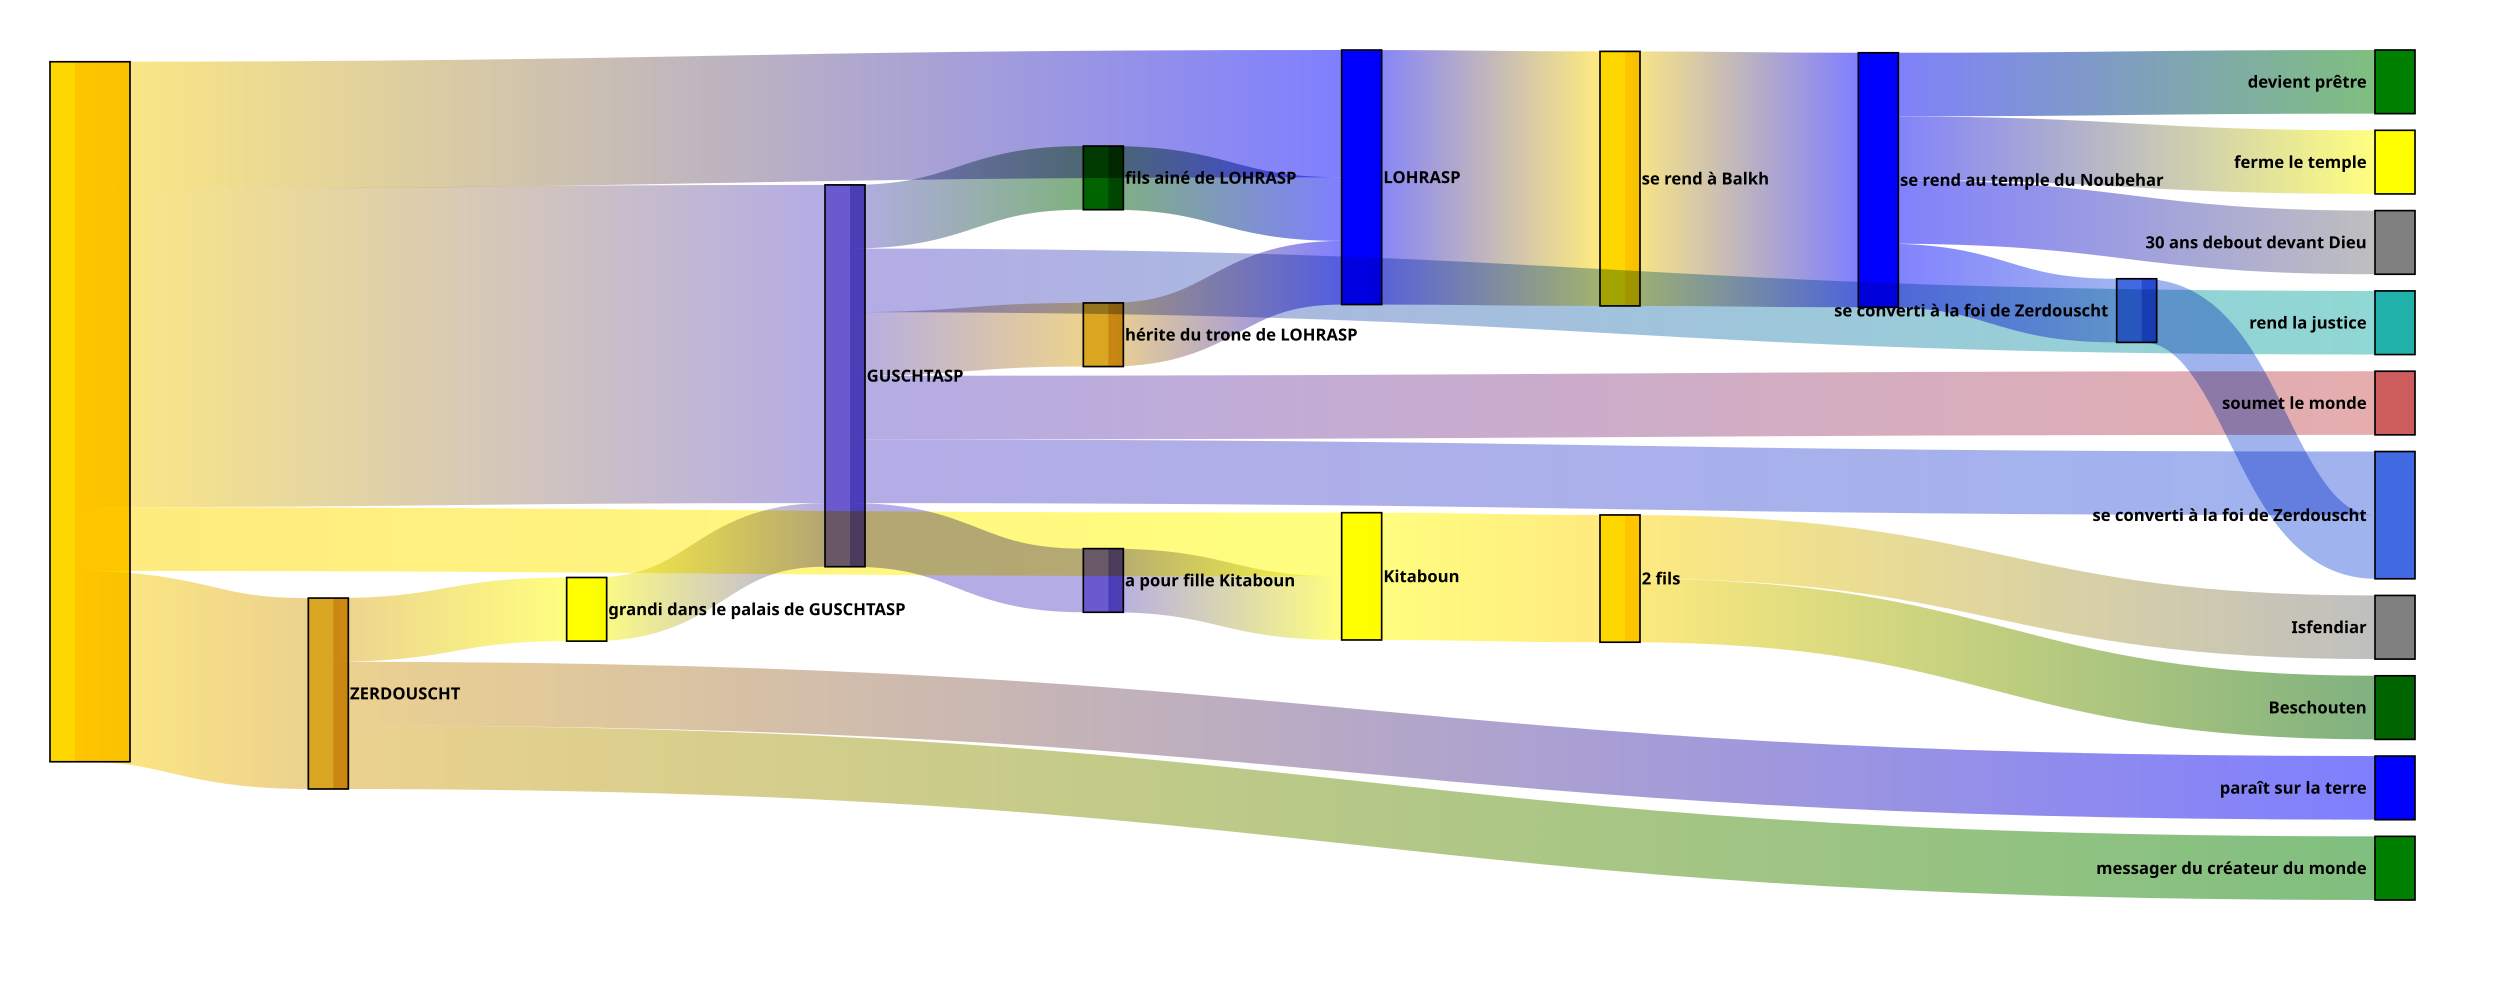
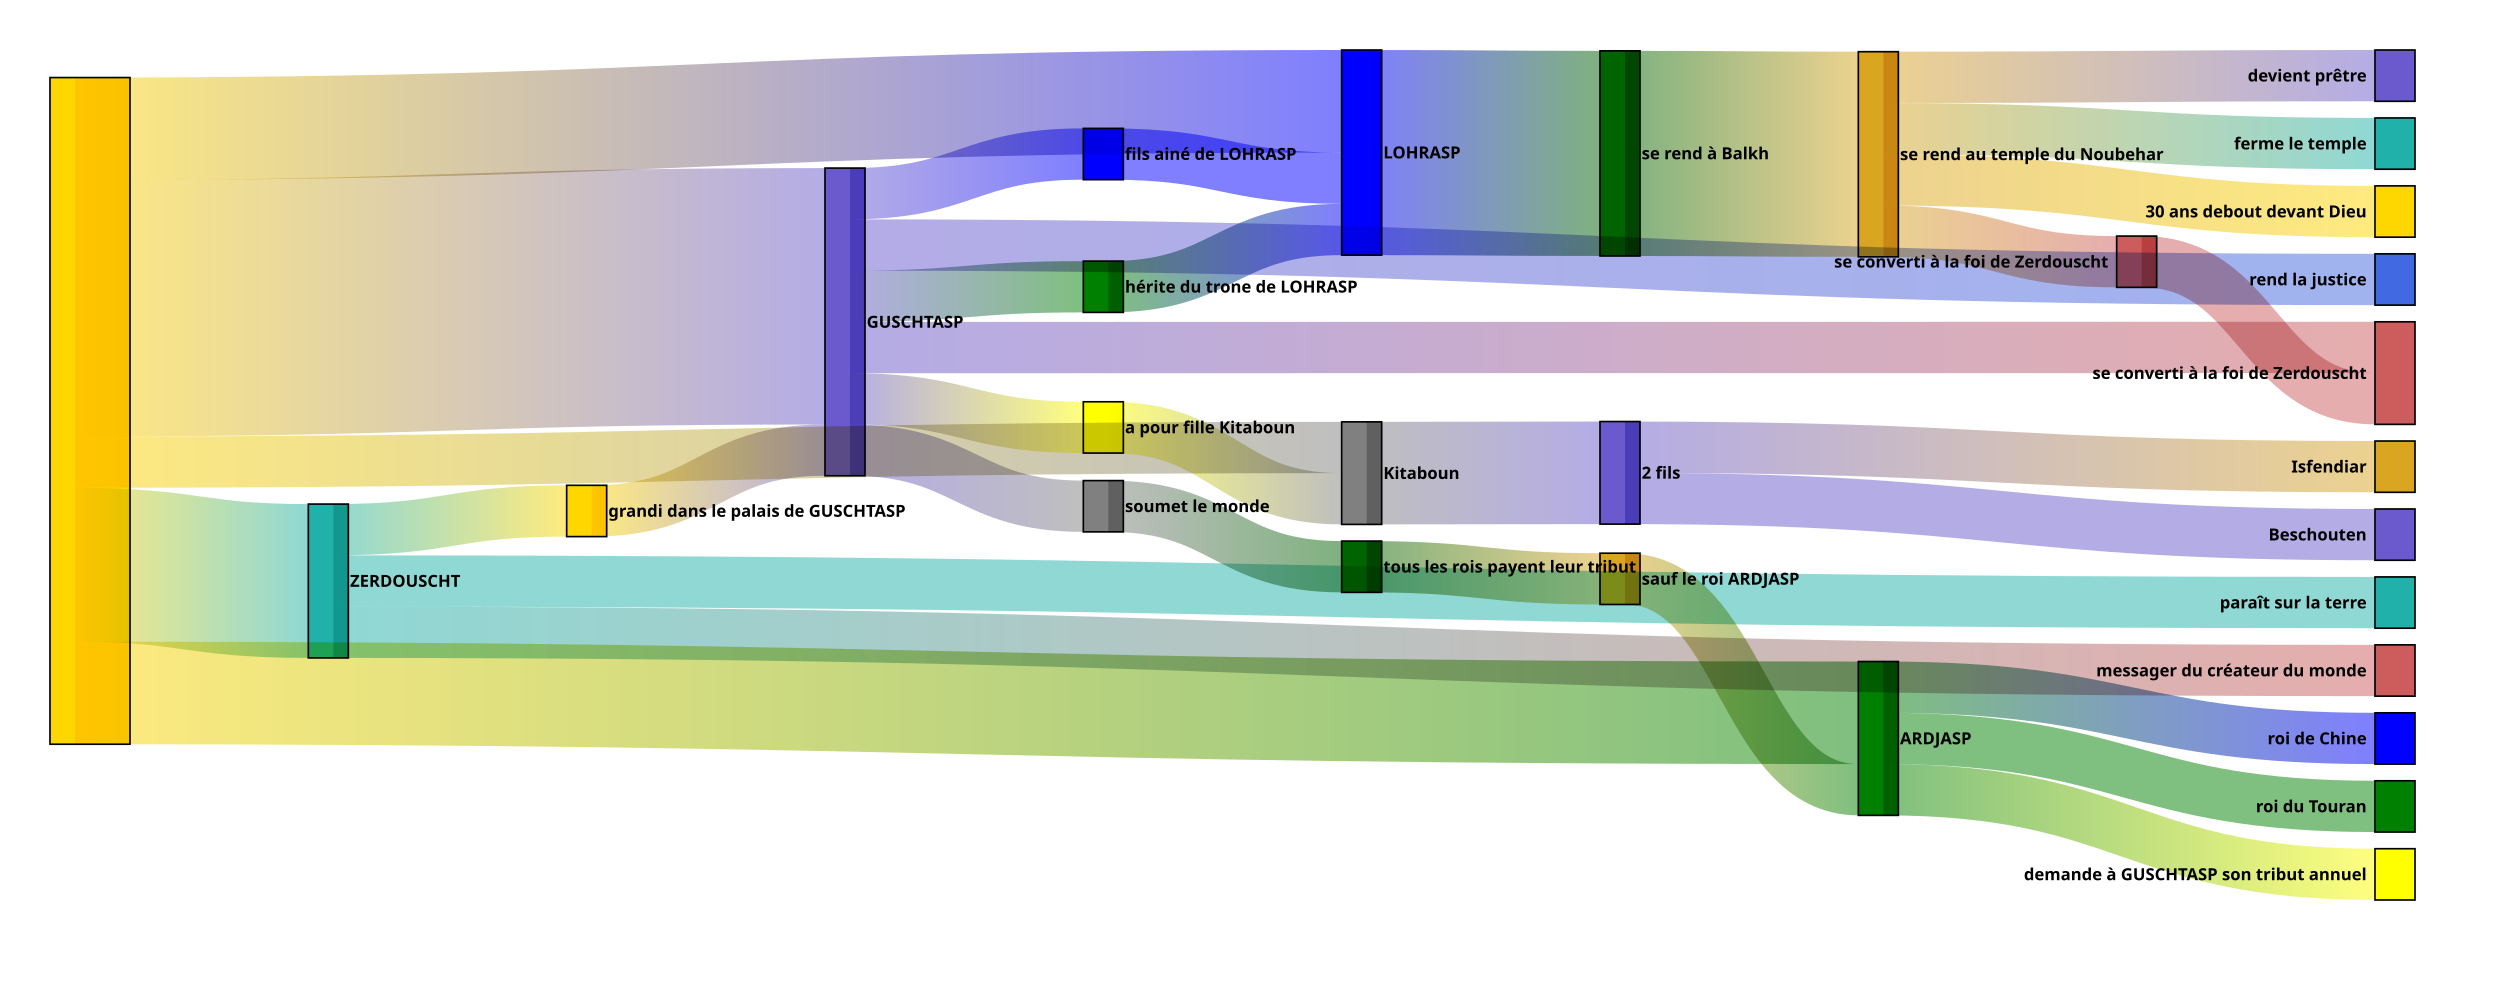
<svg xmlns="http://www.w3.org/2000/svg" width="1500" height="600">
  <g stroke="#000">
-     <rect x="30" y="37.05" height="420" width="48" fill="gold" />
-     <rect x="805" y="30" height="152.727" width="24" fill="blue" />
-     <rect x="960" y="30.827" height="152.727" width="24" fill="gold" />
-     <rect x="1115" y="31.655" height="152.727" width="24" fill="blue" />
-     <rect x="1425" y="30" height="38.182" width="24" fill="green" />
-     <rect x="1425" y="78.182" height="38.182" width="24" fill="yellow" />
-     <rect x="1270" y="167.256" height="38.182" width="24" fill="royalblue" />
-     <rect x="1425" y="126.364" height="38.182" width="24" fill="grey" />
-     <rect x="495" y="110.938" height="229.091" width="24" fill="slateblue" />
-     <rect x="650" y="87.634" height="38.182" width="24" fill="darkgreen" />
-     <rect x="650" y="181.748" height="38.182" width="24" fill="goldenrod" />
-     <rect x="650" y="329.182" height="38.182" width="24" fill="slateblue" />
-     <rect x="1425" y="174.545" height="38.182" width="24" fill="lightseagreen" />
-     <rect x="1425" y="222.727" height="38.182" width="24" fill="indianred" />
-     <rect x="1425" y="270.909" height="76.364" width="24" fill="royalblue" />
-     <rect x="805" y="307.616" height="76.364" width="24" fill="yellow" />
-     <rect x="960" y="308.968" height="76.364" width="24" fill="gold" />
-     <rect x="1425" y="357.273" height="38.182" width="24" fill="grey" />
-     <rect x="1425" y="405.455" height="38.182" width="24" fill="darkgreen" />
-     <rect x="185" y="358.846" height="114.545" width="24" fill="goldenrod" />
-     <rect x="1425" y="453.636" height="38.182" width="24" fill="blue" />
-     <rect x="1425" y="501.818" height="38.182" width="24" fill="green" />
-     <rect x="340" y="346.495" height="38.182" width="24" fill="yellow" />
+     <rect x="30" y="46.537" height="400" width="48" fill="gold" />
+     <rect x="805" y="30" height="123.077" width="24" fill="blue" />
+     <rect x="960" y="30.511" height="123.077" width="24" fill="darkgreen" />
+     <rect x="1115" y="31.023" height="123.077" width="24" fill="goldenrod" />
+     <rect x="1425" y="30" height="30.769" width="24" fill="slateblue" />
+     <rect x="1425" y="70.769" height="30.769" width="24" fill="lightseagreen" />
+     <rect x="1270" y="141.648" height="30.769" width="24" fill="indianred" />
+     <rect x="1425" y="111.538" height="30.769" width="24" fill="gold" />
+     <rect x="495" y="100.845" height="184.615" width="24" fill="slateblue" />
+     <rect x="650" y="77.034" height="30.769" width="24" fill="blue" />
+     <rect x="650" y="156.668" height="30.769" width="24" fill="green" />
+     <rect x="650" y="241.063" height="30.769" width="24" fill="yellow" />
+     <rect x="1425" y="152.308" height="30.769" width="24" fill="royalblue" />
+     <rect x="650" y="288.358" height="30.769" width="24" fill="grey" />
+     <rect x="805" y="324.65" height="30.769" width="24" fill="darkgreen" />
+     <rect x="960" y="331.92" height="30.769" width="24" fill="goldenrod" />
+     <rect x="1425" y="193.077" height="61.538" width="24" fill="indianred" />
+     <rect x="805" y="253.112" height="61.538" width="24" fill="grey" />
+     <rect x="960" y="252.922" height="61.538" width="24" fill="slateblue" />
+     <rect x="1425" y="264.615" height="30.769" width="24" fill="goldenrod" />
+     <rect x="1425" y="305.385" height="30.769" width="24" fill="slateblue" />
+     <rect x="185" y="302.445" height="92.308" width="24" fill="lightseagreen" />
+     <rect x="1425" y="346.154" height="30.769" width="24" fill="lightseagreen" />
+     <rect x="1425" y="386.923" height="30.769" width="24" fill="indianred" />
+     <rect x="340" y="291.195" height="30.769" width="24" fill="gold" />
+     <rect x="1115" y="396.911" height="92.308" width="24" fill="green" />
+     <rect x="1425" y="427.692" height="30.769" width="24" fill="blue" />
+     <rect x="1425" y="468.462" height="30.769" width="24" fill="green" />
+     <rect x="1425" y="509.231" height="30.769" width="24" fill="yellow" />
  </g>
  <g fill="none" stroke-opacity="0.5">
    <g style="mix-blend-mode: multiply;">
      <linearGradient id="LOHRASP" gradientUnits="userSpaceOnUse" x1="45" x2="805">
        <stop offset="0%" stop-color="gold" />
        <stop offset="100%" stop-color="blue" />
      </linearGradient>
-       <path d="M45,75.232C425,75.232,425,68.182,805,68.182" stroke="url(#LOHRASP)" stroke-width="76.364" />
+       <path d="M45,77.306C425,77.306,425,60.769,805,60.769" stroke="url(#LOHRASP)" stroke-width="61.538" />
    </g>
    <g style="mix-blend-mode: multiply;">
      <linearGradient id="LOHRASPserendàBalkh" gradientUnits="userSpaceOnUse" x1="820" x2="960">
        <stop offset="0%" stop-color="blue" />
+         <stop offset="100%" stop-color="darkgreen" />
+       </linearGradient>
+       <path d="M820,91.538C890,91.538,890,92.049,960,92.049" stroke="url(#LOHRASPserendàBalkh)" stroke-width="123.077" />
+     </g>
+     <g style="mix-blend-mode: multiply;">
+       <linearGradient id="serendàBalkhserendautempleduNoubehar" gradientUnits="userSpaceOnUse" x1="975" x2="1115">
+         <stop offset="0%" stop-color="darkgreen" />
+         <stop offset="100%" stop-color="goldenrod" />
+       </linearGradient>
+       <path d="M975,92.049C1045,92.049,1045,92.561,1115,92.561" stroke="url(#serendàBalkhserendautempleduNoubehar)" stroke-width="123.077" />
+     </g>
+     <g style="mix-blend-mode: multiply;">
+       <linearGradient id="serendautempleduNoubehardevientprêtre" gradientUnits="userSpaceOnUse" x1="1130" x2="1425">
+         <stop offset="0%" stop-color="goldenrod" />
+         <stop offset="100%" stop-color="slateblue" />
+       </linearGradient>
+       <path d="M1130,46.407C1277.5,46.407,1277.5,45.385,1425,45.385" stroke="url(#serendautempleduNoubehardevientprêtre)" stroke-width="30.769" />
+     </g>
+     <g style="mix-blend-mode: multiply;">
+       <linearGradient id="serendautempleduNoubeharfermeletemple" gradientUnits="userSpaceOnUse" x1="1130" x2="1425">
+         <stop offset="0%" stop-color="goldenrod" />
+         <stop offset="100%" stop-color="lightseagreen" />
+       </linearGradient>
+       <path d="M1130,77.176C1277.5,77.176,1277.5,86.154,1425,86.154" stroke="url(#serendautempleduNoubeharfermeletemple)" stroke-width="30.769" />
+     </g>
+     <g style="mix-blend-mode: multiply;">
+       <linearGradient id="serendautempleduNoubeharseconvertiàlafoideZerdouscht" gradientUnits="userSpaceOnUse" x1="1130" x2="1270">
+         <stop offset="0%" stop-color="goldenrod" />
+         <stop offset="100%" stop-color="indianred" />
+       </linearGradient>
+       <path d="M1130,138.715C1200,138.715,1200,157.033,1270,157.033" stroke="url(#serendautempleduNoubeharseconvertiàlafoideZerdouscht)" stroke-width="30.769" />
+     </g>
+     <g style="mix-blend-mode: multiply;">
+       <linearGradient id="serendautempleduNoubehar30ansdeboutdevantDieu" gradientUnits="userSpaceOnUse" x1="1130" x2="1425">
+         <stop offset="0%" stop-color="goldenrod" />
        <stop offset="100%" stop-color="gold" />
      </linearGradient>
-       <path d="M820,106.364C890,106.364,890,107.19,960,107.19" stroke="url(#LOHRASPserendàBalkh)" stroke-width="152.727" />
-     </g>
-     <g style="mix-blend-mode: multiply;">
-       <linearGradient id="serendàBalkhserendautempleduNoubehar" gradientUnits="userSpaceOnUse" x1="975" x2="1115">
-         <stop offset="0%" stop-color="gold" />
-         <stop offset="100%" stop-color="blue" />
-       </linearGradient>
-       <path d="M975,107.19C1045,107.19,1045,108.019,1115,108.019" stroke="url(#serendàBalkhserendautempleduNoubehar)" stroke-width="152.727" />
-     </g>
-     <g style="mix-blend-mode: multiply;">
-       <linearGradient id="serendautempleduNoubehardevientprêtre" gradientUnits="userSpaceOnUse" x1="1130" x2="1425">
+       <path d="M1130,107.946C1277.5,107.946,1277.5,126.923,1425,126.923" stroke="url(#serendautempleduNoubehar30ansdeboutdevantDieu)" stroke-width="30.769" />
+     </g>
+     <g style="mix-blend-mode: multiply;">
+       <linearGradient id="GUSCHTASP" gradientUnits="userSpaceOnUse" x1="45" x2="495">
+         <stop offset="0%" stop-color="gold" />
+         <stop offset="100%" stop-color="slateblue" />
+       </linearGradient>
+       <path d="M45,184.999C270,184.999,270,177.768,495,177.768" stroke="url(#GUSCHTASP)" stroke-width="153.846" />
+     </g>
+     <g style="mix-blend-mode: multiply;">
+       <linearGradient id="GUSCHTASPfilsainédeLOHRASP" gradientUnits="userSpaceOnUse" x1="510" x2="650">
+         <stop offset="0%" stop-color="slateblue" />
+         <stop offset="100%" stop-color="blue" />
+       </linearGradient>
+       <path d="M510,116.229C580,116.229,580,92.418,650,92.418" stroke="url(#GUSCHTASPfilsainédeLOHRASP)" stroke-width="30.769" />
+     </g>
+     <g style="mix-blend-mode: multiply;">
+       <linearGradient id="GUSCHTASPhéritedutronedeLOHRASP" gradientUnits="userSpaceOnUse" x1="510" x2="650">
+         <stop offset="0%" stop-color="slateblue" />
+         <stop offset="100%" stop-color="green" />
+       </linearGradient>
+       <path d="M510,177.768C580,177.768,580,172.053,650,172.053" stroke="url(#GUSCHTASPhéritedutronedeLOHRASP)" stroke-width="30.769" />
+     </g>
+     <g style="mix-blend-mode: multiply;">
+       <linearGradient id="GUSCHTASPapourfilleKitaboun" gradientUnits="userSpaceOnUse" x1="510" x2="650">
+         <stop offset="0%" stop-color="slateblue" />
+         <stop offset="100%" stop-color="yellow" />
+       </linearGradient>
+       <path d="M510,239.306C580,239.306,580,256.448,650,256.448" stroke="url(#GUSCHTASPapourfilleKitaboun)" stroke-width="30.769" />
+     </g>
+     <g style="mix-blend-mode: multiply;">
+       <linearGradient id="GUSCHTASPrendlajustice" gradientUnits="userSpaceOnUse" x1="510" x2="1425">
+         <stop offset="0%" stop-color="slateblue" />
+         <stop offset="100%" stop-color="royalblue" />
+       </linearGradient>
+       <path d="M510,146.998C967.5,146.998,967.5,167.692,1425,167.692" stroke="url(#GUSCHTASPrendlajustice)" stroke-width="30.769" />
+     </g>
+     <g style="mix-blend-mode: multiply;">
+       <linearGradient id="GUSCHTASPsoumetlemonde" gradientUnits="userSpaceOnUse" x1="510" x2="650">
+         <stop offset="0%" stop-color="slateblue" />
+         <stop offset="100%" stop-color="grey" />
+       </linearGradient>
+       <path d="M510,270.075C580,270.075,580,303.743,650,303.743" stroke="url(#GUSCHTASPsoumetlemonde)" stroke-width="30.769" />
+     </g>
+     <g style="mix-blend-mode: multiply;">
+       <linearGradient id="soumetlemondetouslesroispayentleurtribut" gradientUnits="userSpaceOnUse" x1="665" x2="805">
+         <stop offset="0%" stop-color="grey" />
+         <stop offset="100%" stop-color="darkgreen" />
+       </linearGradient>
+       <path d="M665,303.743C735,303.743,735,340.035,805,340.035" stroke="url(#soumetlemondetouslesroispayentleurtribut)" stroke-width="30.769" />
+     </g>
+     <g style="mix-blend-mode: multiply;">
+       <linearGradient id="touslesroispayentleurtributsaufleroiARDJASP" gradientUnits="userSpaceOnUse" x1="820" x2="960">
+         <stop offset="0%" stop-color="darkgreen" />
+         <stop offset="100%" stop-color="goldenrod" />
+       </linearGradient>
+       <path d="M820,340.035C890,340.035,890,347.305,960,347.305" stroke="url(#touslesroispayentleurtributsaufleroiARDJASP)" stroke-width="30.769" />
+     </g>
+     <g style="mix-blend-mode: multiply;">
+       <linearGradient id="GUSCHTASPseconvertiàlafoideZerdouscht" gradientUnits="userSpaceOnUse" x1="510" x2="1425">
+         <stop offset="0%" stop-color="slateblue" />
+         <stop offset="100%" stop-color="indianred" />
+       </linearGradient>
+       <path d="M510,208.537C967.5,208.537,967.5,208.462,1425,208.462" stroke="url(#GUSCHTASPseconvertiàlafoideZerdouscht)" stroke-width="30.769" />
+     </g>
+     <g style="mix-blend-mode: multiply;">
+       <linearGradient id="Kitaboun" gradientUnits="userSpaceOnUse" x1="45" x2="805">
+         <stop offset="0%" stop-color="gold" />
+         <stop offset="100%" stop-color="grey" />
+       </linearGradient>
+       <path d="M45,277.306C425,277.306,425,268.496,805,268.496" stroke="url(#Kitaboun)" stroke-width="30.769" />
+     </g>
+     <g style="mix-blend-mode: multiply;">
+       <linearGradient id="Kitaboun2fils" gradientUnits="userSpaceOnUse" x1="820" x2="960">
+         <stop offset="0%" stop-color="grey" />
+         <stop offset="100%" stop-color="slateblue" />
+       </linearGradient>
+       <path d="M820,283.881C890,283.881,890,283.692,960,283.692" stroke="url(#Kitaboun2fils)" stroke-width="61.538" />
+     </g>
+     <g style="mix-blend-mode: multiply;">
+       <linearGradient id="2filsIsfendiar" gradientUnits="userSpaceOnUse" x1="975" x2="1425">
+         <stop offset="0%" stop-color="slateblue" />
+         <stop offset="100%" stop-color="goldenrod" />
+       </linearGradient>
+       <path d="M975,268.307C1200,268.307,1200,280,1425,280" stroke="url(#2filsIsfendiar)" stroke-width="30.769" />
+     </g>
+     <g style="mix-blend-mode: multiply;">
+       <linearGradient id="2filsBeschouten" gradientUnits="userSpaceOnUse" x1="975" x2="1425">
+         <stop offset="0%" stop-color="slateblue" />
+         <stop offset="100%" stop-color="slateblue" />
+       </linearGradient>
+       <path d="M975,299.076C1200,299.076,1200,320.769,1425,320.769" stroke="url(#2filsBeschouten)" stroke-width="30.769" />
+     </g>
+     <g style="mix-blend-mode: multiply;">
+       <linearGradient id="ZERDOUSCHT" gradientUnits="userSpaceOnUse" x1="45" x2="185">
+         <stop offset="0%" stop-color="gold" />
+         <stop offset="100%" stop-color="lightseagreen" />
+       </linearGradient>
+       <path d="M45,338.845C115,338.845,115,348.598,185,348.598" stroke="url(#ZERDOUSCHT)" stroke-width="92.308" />
+     </g>
+     <g style="mix-blend-mode: multiply;">
+       <linearGradient id="ZERDOUSCHTparaîtsurlaterre" gradientUnits="userSpaceOnUse" x1="200" x2="1425">
+         <stop offset="0%" stop-color="lightseagreen" />
+         <stop offset="100%" stop-color="lightseagreen" />
+       </linearGradient>
+       <path d="M200,348.598C812.5,348.598,812.5,361.538,1425,361.538" stroke="url(#ZERDOUSCHTparaîtsurlaterre)" stroke-width="30.769" />
+     </g>
+     <g style="mix-blend-mode: multiply;">
+       <linearGradient id="ZERDOUSCHTmessagerducréateurdumonde" gradientUnits="userSpaceOnUse" x1="200" x2="1425">
+         <stop offset="0%" stop-color="lightseagreen" />
+         <stop offset="100%" stop-color="indianred" />
+       </linearGradient>
+       <path d="M200,379.368C812.5,379.368,812.5,402.308,1425,402.308" stroke="url(#ZERDOUSCHTmessagerducréateurdumonde)" stroke-width="30.769" />
+     </g>
+     <g style="mix-blend-mode: multiply;">
+       <linearGradient id="ZERDOUSCHTgrandidanslepalaisdeGUSCHTASP" gradientUnits="userSpaceOnUse" x1="200" x2="340">
+         <stop offset="0%" stop-color="lightseagreen" />
+         <stop offset="100%" stop-color="gold" />
+       </linearGradient>
+       <path d="M200,317.829C270,317.829,270,306.58,340,306.58" stroke="url(#ZERDOUSCHTgrandidanslepalaisdeGUSCHTASP)" stroke-width="30.769" />
+     </g>
+     <g style="mix-blend-mode: multiply;">
+       <linearGradient id="ARDJASP" gradientUnits="userSpaceOnUse" x1="45" x2="1115">
+         <stop offset="0%" stop-color="gold" />
+         <stop offset="100%" stop-color="green" />
+       </linearGradient>
+       <path d="M45,415.768C580,415.768,580,427.68,1115,427.68" stroke="url(#ARDJASP)" stroke-width="61.538" />
+     </g>
+     <g style="mix-blend-mode: multiply;">
+       <linearGradient id="ARDJASProideChine" gradientUnits="userSpaceOnUse" x1="1130" x2="1425">
+         <stop offset="0%" stop-color="green" />
+         <stop offset="100%" stop-color="blue" />
+       </linearGradient>
+       <path d="M1130,412.296C1277.5,412.296,1277.5,443.077,1425,443.077" stroke="url(#ARDJASProideChine)" stroke-width="30.769" />
+     </g>
+     <g style="mix-blend-mode: multiply;">
+       <linearGradient id="ARDJASProiduTouran" gradientUnits="userSpaceOnUse" x1="1130" x2="1425">
+         <stop offset="0%" stop-color="green" />
+         <stop offset="100%" stop-color="green" />
+       </linearGradient>
+       <path d="M1130,443.065C1277.5,443.065,1277.5,483.846,1425,483.846" stroke="url(#ARDJASProiduTouran)" stroke-width="30.769" />
+     </g>
+     <g style="mix-blend-mode: multiply;">
+       <linearGradient id="ARDJASPdemandeàGUSCHTASPsontributannuel" gradientUnits="userSpaceOnUse" x1="1130" x2="1425">
+         <stop offset="0%" stop-color="green" />
+         <stop offset="100%" stop-color="yellow" />
+       </linearGradient>
+       <path d="M1130,473.834C1277.5,473.834,1277.5,524.615,1425,524.615" stroke="url(#ARDJASPdemandeàGUSCHTASPsontributannuel)" stroke-width="30.769" />
+     </g>
+     <g style="mix-blend-mode: multiply;">
+       <linearGradient id="filsainédeLOHRASPLOHRASP" gradientUnits="userSpaceOnUse" x1="665" x2="805">
        <stop offset="0%" stop-color="blue" />
+         <stop offset="100%" stop-color="blue" />
+       </linearGradient>
+       <path d="M665,92.418C735,92.418,735,106.923,805,106.923" stroke="url(#filsainédeLOHRASPLOHRASP)" stroke-width="30.769" />
+     </g>
+     <g style="mix-blend-mode: multiply;">
+       <linearGradient id="héritedutronedeLOHRASPLOHRASP" gradientUnits="userSpaceOnUse" x1="665" x2="805">
+         <stop offset="0%" stop-color="green" />
+         <stop offset="100%" stop-color="blue" />
+       </linearGradient>
+       <path d="M665,172.053C735,172.053,735,137.692,805,137.692" stroke="url(#héritedutronedeLOHRASPLOHRASP)" stroke-width="30.769" />
+     </g>
+     <g style="mix-blend-mode: multiply;">
+       <linearGradient id="grandidanslepalaisdeGUSCHTASPGUSCHTASP" gradientUnits="userSpaceOnUse" x1="355" x2="495">
+         <stop offset="0%" stop-color="gold" />
+         <stop offset="100%" stop-color="slateblue" />
+       </linearGradient>
+       <path d="M355,306.58C425,306.58,425,270.075,495,270.075" stroke="url(#grandidanslepalaisdeGUSCHTASPGUSCHTASP)" stroke-width="30.769" />
+     </g>
+     <g style="mix-blend-mode: multiply;">
+       <linearGradient id="apourfilleKitabounKitaboun" gradientUnits="userSpaceOnUse" x1="665" x2="805">
+         <stop offset="0%" stop-color="yellow" />
+         <stop offset="100%" stop-color="grey" />
+       </linearGradient>
+       <path d="M665,256.448C735,256.448,735,299.266,805,299.266" stroke="url(#apourfilleKitabounKitaboun)" stroke-width="30.769" />
+     </g>
+     <g style="mix-blend-mode: multiply;">
+       <linearGradient id="saufleroiARDJASPARDJASP" gradientUnits="userSpaceOnUse" x1="975" x2="1115">
+         <stop offset="0%" stop-color="goldenrod" />
        <stop offset="100%" stop-color="green" />
      </linearGradient>
-       <path d="M1130,50.746C1277.5,50.746,1277.5,49.091,1425,49.091" stroke="url(#serendautempleduNoubehardevientprêtre)" stroke-width="38.182" />
-     </g>
-     <g style="mix-blend-mode: multiply;">
-       <linearGradient id="serendautempleduNoubeharfermeletemple" gradientUnits="userSpaceOnUse" x1="1130" x2="1425">
-         <stop offset="0%" stop-color="blue" />
-         <stop offset="100%" stop-color="yellow" />
-       </linearGradient>
-       <path d="M1130,88.928C1277.5,88.928,1277.5,97.273,1425,97.273" stroke="url(#serendautempleduNoubeharfermeletemple)" stroke-width="38.182" />
-     </g>
-     <g style="mix-blend-mode: multiply;">
-       <linearGradient id="serendautempleduNoubeharseconvertiàlafoideZerdouscht" gradientUnits="userSpaceOnUse" x1="1130" x2="1270">
-         <stop offset="0%" stop-color="blue" />
-         <stop offset="100%" stop-color="royalblue" />
-       </linearGradient>
-       <path d="M1130,165.292C1200,165.292,1200,186.347,1270,186.347" stroke="url(#serendautempleduNoubeharseconvertiàlafoideZerdouscht)" stroke-width="38.182" />
-     </g>
-     <g style="mix-blend-mode: multiply;">
-       <linearGradient id="serendautempleduNoubehar30ansdeboutdevantDieu" gradientUnits="userSpaceOnUse" x1="1130" x2="1425">
-         <stop offset="0%" stop-color="blue" />
-         <stop offset="100%" stop-color="grey" />
-       </linearGradient>
-       <path d="M1130,127.11C1277.5,127.11,1277.5,145.455,1425,145.455" stroke="url(#serendautempleduNoubehar30ansdeboutdevantDieu)" stroke-width="38.182" />
-     </g>
-     <g style="mix-blend-mode: multiply;">
-       <linearGradient id="GUSCHTASP" gradientUnits="userSpaceOnUse" x1="45" x2="495">
-         <stop offset="0%" stop-color="gold" />
-         <stop offset="100%" stop-color="slateblue" />
-       </linearGradient>
-       <path d="M45,208.868C270,208.868,270,206.392,495,206.392" stroke="url(#GUSCHTASP)" stroke-width="190.909" />
-     </g>
-     <g style="mix-blend-mode: multiply;">
-       <linearGradient id="GUSCHTASPfilsainédeLOHRASP" gradientUnits="userSpaceOnUse" x1="510" x2="650">
-         <stop offset="0%" stop-color="slateblue" />
-         <stop offset="100%" stop-color="darkgreen" />
-       </linearGradient>
-       <path d="M510,130.029C580,130.029,580,106.725,650,106.725" stroke="url(#GUSCHTASPfilsainédeLOHRASP)" stroke-width="38.182" />
-     </g>
-     <g style="mix-blend-mode: multiply;">
-       <linearGradient id="GUSCHTASPhéritedutronedeLOHRASP" gradientUnits="userSpaceOnUse" x1="510" x2="650">
-         <stop offset="0%" stop-color="slateblue" />
-         <stop offset="100%" stop-color="goldenrod" />
-       </linearGradient>
-       <path d="M510,206.392C580,206.392,580,200.839,650,200.839" stroke="url(#GUSCHTASPhéritedutronedeLOHRASP)" stroke-width="38.182" />
-     </g>
-     <g style="mix-blend-mode: multiply;">
-       <linearGradient id="GUSCHTASPapourfilleKitaboun" gradientUnits="userSpaceOnUse" x1="510" x2="650">
-         <stop offset="0%" stop-color="slateblue" />
-         <stop offset="100%" stop-color="slateblue" />
-       </linearGradient>
-       <path d="M510,320.938C580,320.938,580,348.273,650,348.273" stroke="url(#GUSCHTASPapourfilleKitaboun)" stroke-width="38.182" />
-     </g>
-     <g style="mix-blend-mode: multiply;">
-       <linearGradient id="GUSCHTASPrendlajustice" gradientUnits="userSpaceOnUse" x1="510" x2="1425">
-         <stop offset="0%" stop-color="slateblue" />
-         <stop offset="100%" stop-color="lightseagreen" />
-       </linearGradient>
-       <path d="M510,168.211C967.5,168.211,967.5,193.636,1425,193.636" stroke="url(#GUSCHTASPrendlajustice)" stroke-width="38.182" />
-     </g>
-     <g style="mix-blend-mode: multiply;">
-       <linearGradient id="GUSCHTASPsoumetlemonde" gradientUnits="userSpaceOnUse" x1="510" x2="1425">
-         <stop offset="0%" stop-color="slateblue" />
+       <path d="M975,347.305C1045,347.305,1045,473.834,1115,473.834" stroke="url(#saufleroiARDJASPARDJASP)" stroke-width="30.769" />
+     </g>
+     <g style="mix-blend-mode: multiply;">
+       <linearGradient id="seconvertiàlafoideZerdouschtseconvertiàlafoideZerdouscht" gradientUnits="userSpaceOnUse" x1="1285" x2="1425">
+         <stop offset="0%" stop-color="indianred" />
        <stop offset="100%" stop-color="indianred" />
      </linearGradient>
-       <path d="M510,244.574C967.5,244.574,967.5,241.818,1425,241.818" stroke="url(#GUSCHTASPsoumetlemonde)" stroke-width="38.182" />
-     </g>
-     <g style="mix-blend-mode: multiply;">
-       <linearGradient id="GUSCHTASPseconvertiàlafoideZerdouscht" gradientUnits="userSpaceOnUse" x1="510" x2="1425">
-         <stop offset="0%" stop-color="slateblue" />
-         <stop offset="100%" stop-color="royalblue" />
-       </linearGradient>
-       <path d="M510,282.756C967.5,282.756,967.5,290,1425,290" stroke="url(#GUSCHTASPseconvertiàlafoideZerdouscht)" stroke-width="38.182" />
-     </g>
-     <g style="mix-blend-mode: multiply;">
-       <linearGradient id="Kitaboun" gradientUnits="userSpaceOnUse" x1="45" x2="805">
-         <stop offset="0%" stop-color="gold" />
-         <stop offset="100%" stop-color="yellow" />
-       </linearGradient>
-       <path d="M45,323.414C425,323.414,425,326.707,805,326.707" stroke="url(#Kitaboun)" stroke-width="38.182" />
-     </g>
-     <g style="mix-blend-mode: multiply;">
-       <linearGradient id="Kitaboun2fils" gradientUnits="userSpaceOnUse" x1="820" x2="960">
-         <stop offset="0%" stop-color="yellow" />
-         <stop offset="100%" stop-color="gold" />
-       </linearGradient>
-       <path d="M820,345.797C890,345.797,890,347.15,960,347.15" stroke="url(#Kitaboun2fils)" stroke-width="76.364" />
-     </g>
-     <g style="mix-blend-mode: multiply;">
-       <linearGradient id="2filsIsfendiar" gradientUnits="userSpaceOnUse" x1="975" x2="1425">
-         <stop offset="0%" stop-color="gold" />
-         <stop offset="100%" stop-color="grey" />
-       </linearGradient>
-       <path d="M975,328.059C1200,328.059,1200,376.364,1425,376.364" stroke="url(#2filsIsfendiar)" stroke-width="38.182" />
-     </g>
-     <g style="mix-blend-mode: multiply;">
-       <linearGradient id="2filsBeschouten" gradientUnits="userSpaceOnUse" x1="975" x2="1425">
-         <stop offset="0%" stop-color="gold" />
-         <stop offset="100%" stop-color="darkgreen" />
-       </linearGradient>
-       <path d="M975,366.241C1200,366.241,1200,424.545,1425,424.545" stroke="url(#2filsBeschouten)" stroke-width="38.182" />
-     </g>
-     <g style="mix-blend-mode: multiply;">
-       <linearGradient id="ZERDOUSCHT" gradientUnits="userSpaceOnUse" x1="45" x2="185">
-         <stop offset="0%" stop-color="gold" />
-         <stop offset="100%" stop-color="goldenrod" />
-       </linearGradient>
-       <path d="M45,399.777C115,399.777,115,416.118,185,416.118" stroke="url(#ZERDOUSCHT)" stroke-width="114.545" />
-     </g>
-     <g style="mix-blend-mode: multiply;">
-       <linearGradient id="ZERDOUSCHTparaîtsurlaterre" gradientUnits="userSpaceOnUse" x1="200" x2="1425">
-         <stop offset="0%" stop-color="goldenrod" />
-         <stop offset="100%" stop-color="blue" />
-       </linearGradient>
-       <path d="M200,416.118C812.5,416.118,812.5,472.727,1425,472.727" stroke="url(#ZERDOUSCHTparaîtsurlaterre)" stroke-width="38.182" />
-     </g>
-     <g style="mix-blend-mode: multiply;">
-       <linearGradient id="ZERDOUSCHTmessagerducréateurdumonde" gradientUnits="userSpaceOnUse" x1="200" x2="1425">
-         <stop offset="0%" stop-color="goldenrod" />
-         <stop offset="100%" stop-color="green" />
-       </linearGradient>
-       <path d="M200,454.3C812.5,454.3,812.5,520.909,1425,520.909" stroke="url(#ZERDOUSCHTmessagerducréateurdumonde)" stroke-width="38.182" />
-     </g>
-     <g style="mix-blend-mode: multiply;">
-       <linearGradient id="ZERDOUSCHTgrandidanslepalaisdeGUSCHTASP" gradientUnits="userSpaceOnUse" x1="200" x2="340">
-         <stop offset="0%" stop-color="goldenrod" />
-         <stop offset="100%" stop-color="yellow" />
-       </linearGradient>
-       <path d="M200,377.937C270,377.937,270,365.586,340,365.586" stroke="url(#ZERDOUSCHTgrandidanslepalaisdeGUSCHTASP)" stroke-width="38.182" />
-     </g>
-     <g style="mix-blend-mode: multiply;">
-       <linearGradient id="filsainédeLOHRASPLOHRASP" gradientUnits="userSpaceOnUse" x1="665" x2="805">
-         <stop offset="0%" stop-color="darkgreen" />
-         <stop offset="100%" stop-color="blue" />
-       </linearGradient>
-       <path d="M665,106.725C735,106.725,735,125.455,805,125.455" stroke="url(#filsainédeLOHRASPLOHRASP)" stroke-width="38.182" />
-     </g>
-     <g style="mix-blend-mode: multiply;">
-       <linearGradient id="héritedutronedeLOHRASPLOHRASP" gradientUnits="userSpaceOnUse" x1="665" x2="805">
-         <stop offset="0%" stop-color="goldenrod" />
-         <stop offset="100%" stop-color="blue" />
-       </linearGradient>
-       <path d="M665,200.839C735,200.839,735,163.636,805,163.636" stroke="url(#héritedutronedeLOHRASPLOHRASP)" stroke-width="38.182" />
-     </g>
-     <g style="mix-blend-mode: multiply;">
-       <linearGradient id="grandidanslepalaisdeGUSCHTASPGUSCHTASP" gradientUnits="userSpaceOnUse" x1="355" x2="495">
-         <stop offset="0%" stop-color="yellow" />
-         <stop offset="100%" stop-color="slateblue" />
-       </linearGradient>
-       <path d="M355,365.586C425,365.586,425,320.938,495,320.938" stroke="url(#grandidanslepalaisdeGUSCHTASPGUSCHTASP)" stroke-width="38.182" />
-     </g>
-     <g style="mix-blend-mode: multiply;">
-       <linearGradient id="apourfilleKitabounKitaboun" gradientUnits="userSpaceOnUse" x1="665" x2="805">
-         <stop offset="0%" stop-color="slateblue" />
-         <stop offset="100%" stop-color="yellow" />
-       </linearGradient>
-       <path d="M665,348.273C735,348.273,735,364.888,805,364.888" stroke="url(#apourfilleKitabounKitaboun)" stroke-width="38.182" />
-     </g>
-     <g style="mix-blend-mode: multiply;">
-       <linearGradient id="seconvertiàlafoideZerdouschtseconvertiàlafoideZerdouscht" gradientUnits="userSpaceOnUse" x1="1285" x2="1425">
-         <stop offset="0%" stop-color="royalblue" />
-         <stop offset="100%" stop-color="royalblue" />
-       </linearGradient>
-       <path d="M1285,186.347C1355,186.347,1355,328.182,1425,328.182" stroke="url(#seconvertiàlafoideZerdouschtseconvertiàlafoideZerdouscht)" stroke-width="38.182" />
+       <path d="M1285,157.033C1355,157.033,1355,239.231,1425,239.231" stroke="url(#seconvertiàlafoideZerdouschtseconvertiàlafoideZerdouscht)" stroke-width="30.769" />
    </g>
  </g>
  <g style="font: 10px sans-serif;">
-     <text x="55" y="247.05" dy="0.35em" text-anchor="start" fill="black" font-weight="bold" transform="rotate(-90,55,247.0499)" />
-     <text x="830" y="106.364" dy="0.35em" text-anchor="start" fill="black" font-weight="bold" transform=";">LOHRASP</text>
-     <text x="985" y="107.19" dy="0.35em" text-anchor="start" fill="black" font-weight="bold" transform=";">se rend à Balkh</text>
-     <text x="1140" y="108.019" dy="0.35em" text-anchor="start" fill="black" font-weight="bold" transform=";">se rend au temple du Noubehar</text>
-     <text x="1420" y="49.091" dy="0.35em" text-anchor="end" fill="black" font-weight="bold" transform=";">devient prêtre</text>
-     <text x="1420" y="97.273" dy="0.35em" text-anchor="end" fill="black" font-weight="bold" transform=";">ferme le temple</text>
-     <text x="1265" y="186.347" dy="0.35em" text-anchor="end" fill="black" font-weight="bold" transform=";">se converti à la foi de Zerdouscht</text>
-     <text x="1420" y="145.455" dy="0.35em" text-anchor="end" fill="black" font-weight="bold" transform=";">30 ans debout devant Dieu</text>
-     <text x="520" y="225.483" dy="0.35em" text-anchor="start" fill="black" font-weight="bold" transform=";">GUSCHTASP</text>
-     <text x="675" y="106.725" dy="0.35em" text-anchor="start" fill="black" font-weight="bold" transform=";">fils ainé de LOHRASP</text>
-     <text x="675" y="200.839" dy="0.35em" text-anchor="start" fill="black" font-weight="bold" transform=";">hérite du trone de LOHRASP</text>
-     <text x="675" y="348.273" dy="0.35em" text-anchor="start" fill="black" font-weight="bold" transform=";">a pour fille Kitaboun</text>
-     <text x="1420" y="193.636" dy="0.35em" text-anchor="end" fill="black" font-weight="bold" transform=";">rend la justice</text>
-     <text x="1420" y="241.818" dy="0.35em" text-anchor="end" fill="black" font-weight="bold" transform=";">soumet le monde</text>
-     <text x="1420" y="309.091" dy="0.35em" text-anchor="end" fill="black" font-weight="bold" transform=";">se converti à la foi de Zerdouscht</text>
-     <text x="830" y="345.797" dy="0.35em" text-anchor="start" fill="black" font-weight="bold" transform=";">Kitaboun</text>
-     <text x="985" y="347.15" dy="0.35em" text-anchor="start" fill="black" font-weight="bold" transform=";">2 fils</text>
-     <text x="1420" y="376.364" dy="0.35em" text-anchor="end" fill="black" font-weight="bold" transform=";">Isfendiar</text>
-     <text x="1420" y="424.545" dy="0.35em" text-anchor="end" fill="black" font-weight="bold" transform=";">Beschouten</text>
-     <text x="210" y="416.118" dy="0.35em" text-anchor="start" fill="black" font-weight="bold" transform=";">ZERDOUSCHT</text>
-     <text x="1420" y="472.727" dy="0.35em" text-anchor="end" fill="black" font-weight="bold" transform=";">paraît sur la terre</text>
-     <text x="1420" y="520.909" dy="0.35em" text-anchor="end" fill="black" font-weight="bold" transform=";">messager du créateur du monde</text>
-     <text x="365" y="365.586" dy="0.35em" text-anchor="start" fill="black" font-weight="bold" transform=";">grandi dans le palais de GUSCHTASP</text>
+     <text x="55" y="246.537" dy="0.35em" text-anchor="start" fill="black" font-weight="bold" transform="rotate(-90,55,246.5371)" />
+     <text x="830" y="91.538" dy="0.35em" text-anchor="start" fill="black" font-weight="bold" transform=";">LOHRASP</text>
+     <text x="985" y="92.049" dy="0.35em" text-anchor="start" fill="black" font-weight="bold" transform=";">se rend à Balkh</text>
+     <text x="1140" y="92.561" dy="0.35em" text-anchor="start" fill="black" font-weight="bold" transform=";">se rend au temple du Noubehar</text>
+     <text x="1420" y="45.385" dy="0.35em" text-anchor="end" fill="black" font-weight="bold" transform=";">devient prêtre</text>
+     <text x="1420" y="86.154" dy="0.35em" text-anchor="end" fill="black" font-weight="bold" transform=";">ferme le temple</text>
+     <text x="1265" y="157.033" dy="0.35em" text-anchor="end" fill="black" font-weight="bold" transform=";">se converti à la foi de Zerdouscht</text>
+     <text x="1420" y="126.923" dy="0.35em" text-anchor="end" fill="black" font-weight="bold" transform=";">30 ans debout devant Dieu</text>
+     <text x="520" y="193.152" dy="0.35em" text-anchor="start" fill="black" font-weight="bold" transform=";">GUSCHTASP</text>
+     <text x="675" y="92.418" dy="0.35em" text-anchor="start" fill="black" font-weight="bold" transform=";">fils ainé de LOHRASP</text>
+     <text x="675" y="172.053" dy="0.35em" text-anchor="start" fill="black" font-weight="bold" transform=";">hérite du trone de LOHRASP</text>
+     <text x="675" y="256.448" dy="0.35em" text-anchor="start" fill="black" font-weight="bold" transform=";">a pour fille Kitaboun</text>
+     <text x="1420" y="167.692" dy="0.35em" text-anchor="end" fill="black" font-weight="bold" transform=";">rend la justice</text>
+     <text x="675" y="303.743" dy="0.35em" text-anchor="start" fill="black" font-weight="bold" transform=";">soumet le monde</text>
+     <text x="830" y="340.035" dy="0.35em" text-anchor="start" fill="black" font-weight="bold" transform=";">tous les rois payent leur tribut</text>
+     <text x="985" y="347.305" dy="0.35em" text-anchor="start" fill="black" font-weight="bold" transform=";">sauf le roi ARDJASP</text>
+     <text x="1420" y="223.846" dy="0.35em" text-anchor="end" fill="black" font-weight="bold" transform=";">se converti à la foi de Zerdouscht</text>
+     <text x="830" y="283.881" dy="0.35em" text-anchor="start" fill="black" font-weight="bold" transform=";">Kitaboun</text>
+     <text x="985" y="283.692" dy="0.35em" text-anchor="start" fill="black" font-weight="bold" transform=";">2 fils</text>
+     <text x="1420" y="280" dy="0.35em" text-anchor="end" fill="black" font-weight="bold" transform=";">Isfendiar</text>
+     <text x="1420" y="320.769" dy="0.35em" text-anchor="end" fill="black" font-weight="bold" transform=";">Beschouten</text>
+     <text x="210" y="348.598" dy="0.35em" text-anchor="start" fill="black" font-weight="bold" transform=";">ZERDOUSCHT</text>
+     <text x="1420" y="361.538" dy="0.35em" text-anchor="end" fill="black" font-weight="bold" transform=";">paraît sur la terre</text>
+     <text x="1420" y="402.308" dy="0.35em" text-anchor="end" fill="black" font-weight="bold" transform=";">messager du créateur du monde</text>
+     <text x="365" y="306.58" dy="0.35em" text-anchor="start" fill="black" font-weight="bold" transform=";">grandi dans le palais de GUSCHTASP</text>
+     <text x="1140" y="443.065" dy="0.35em" text-anchor="start" fill="black" font-weight="bold" transform=";">ARDJASP</text>
+     <text x="1420" y="443.077" dy="0.35em" text-anchor="end" fill="black" font-weight="bold" transform=";">roi de Chine</text>
+     <text x="1420" y="483.846" dy="0.35em" text-anchor="end" fill="black" font-weight="bold" transform=";">roi du Touran</text>
+     <text x="1420" y="524.615" dy="0.35em" text-anchor="end" fill="black" font-weight="bold" transform=";">demande à GUSCHTASP son tribut annuel</text>
  </g>
</svg>
